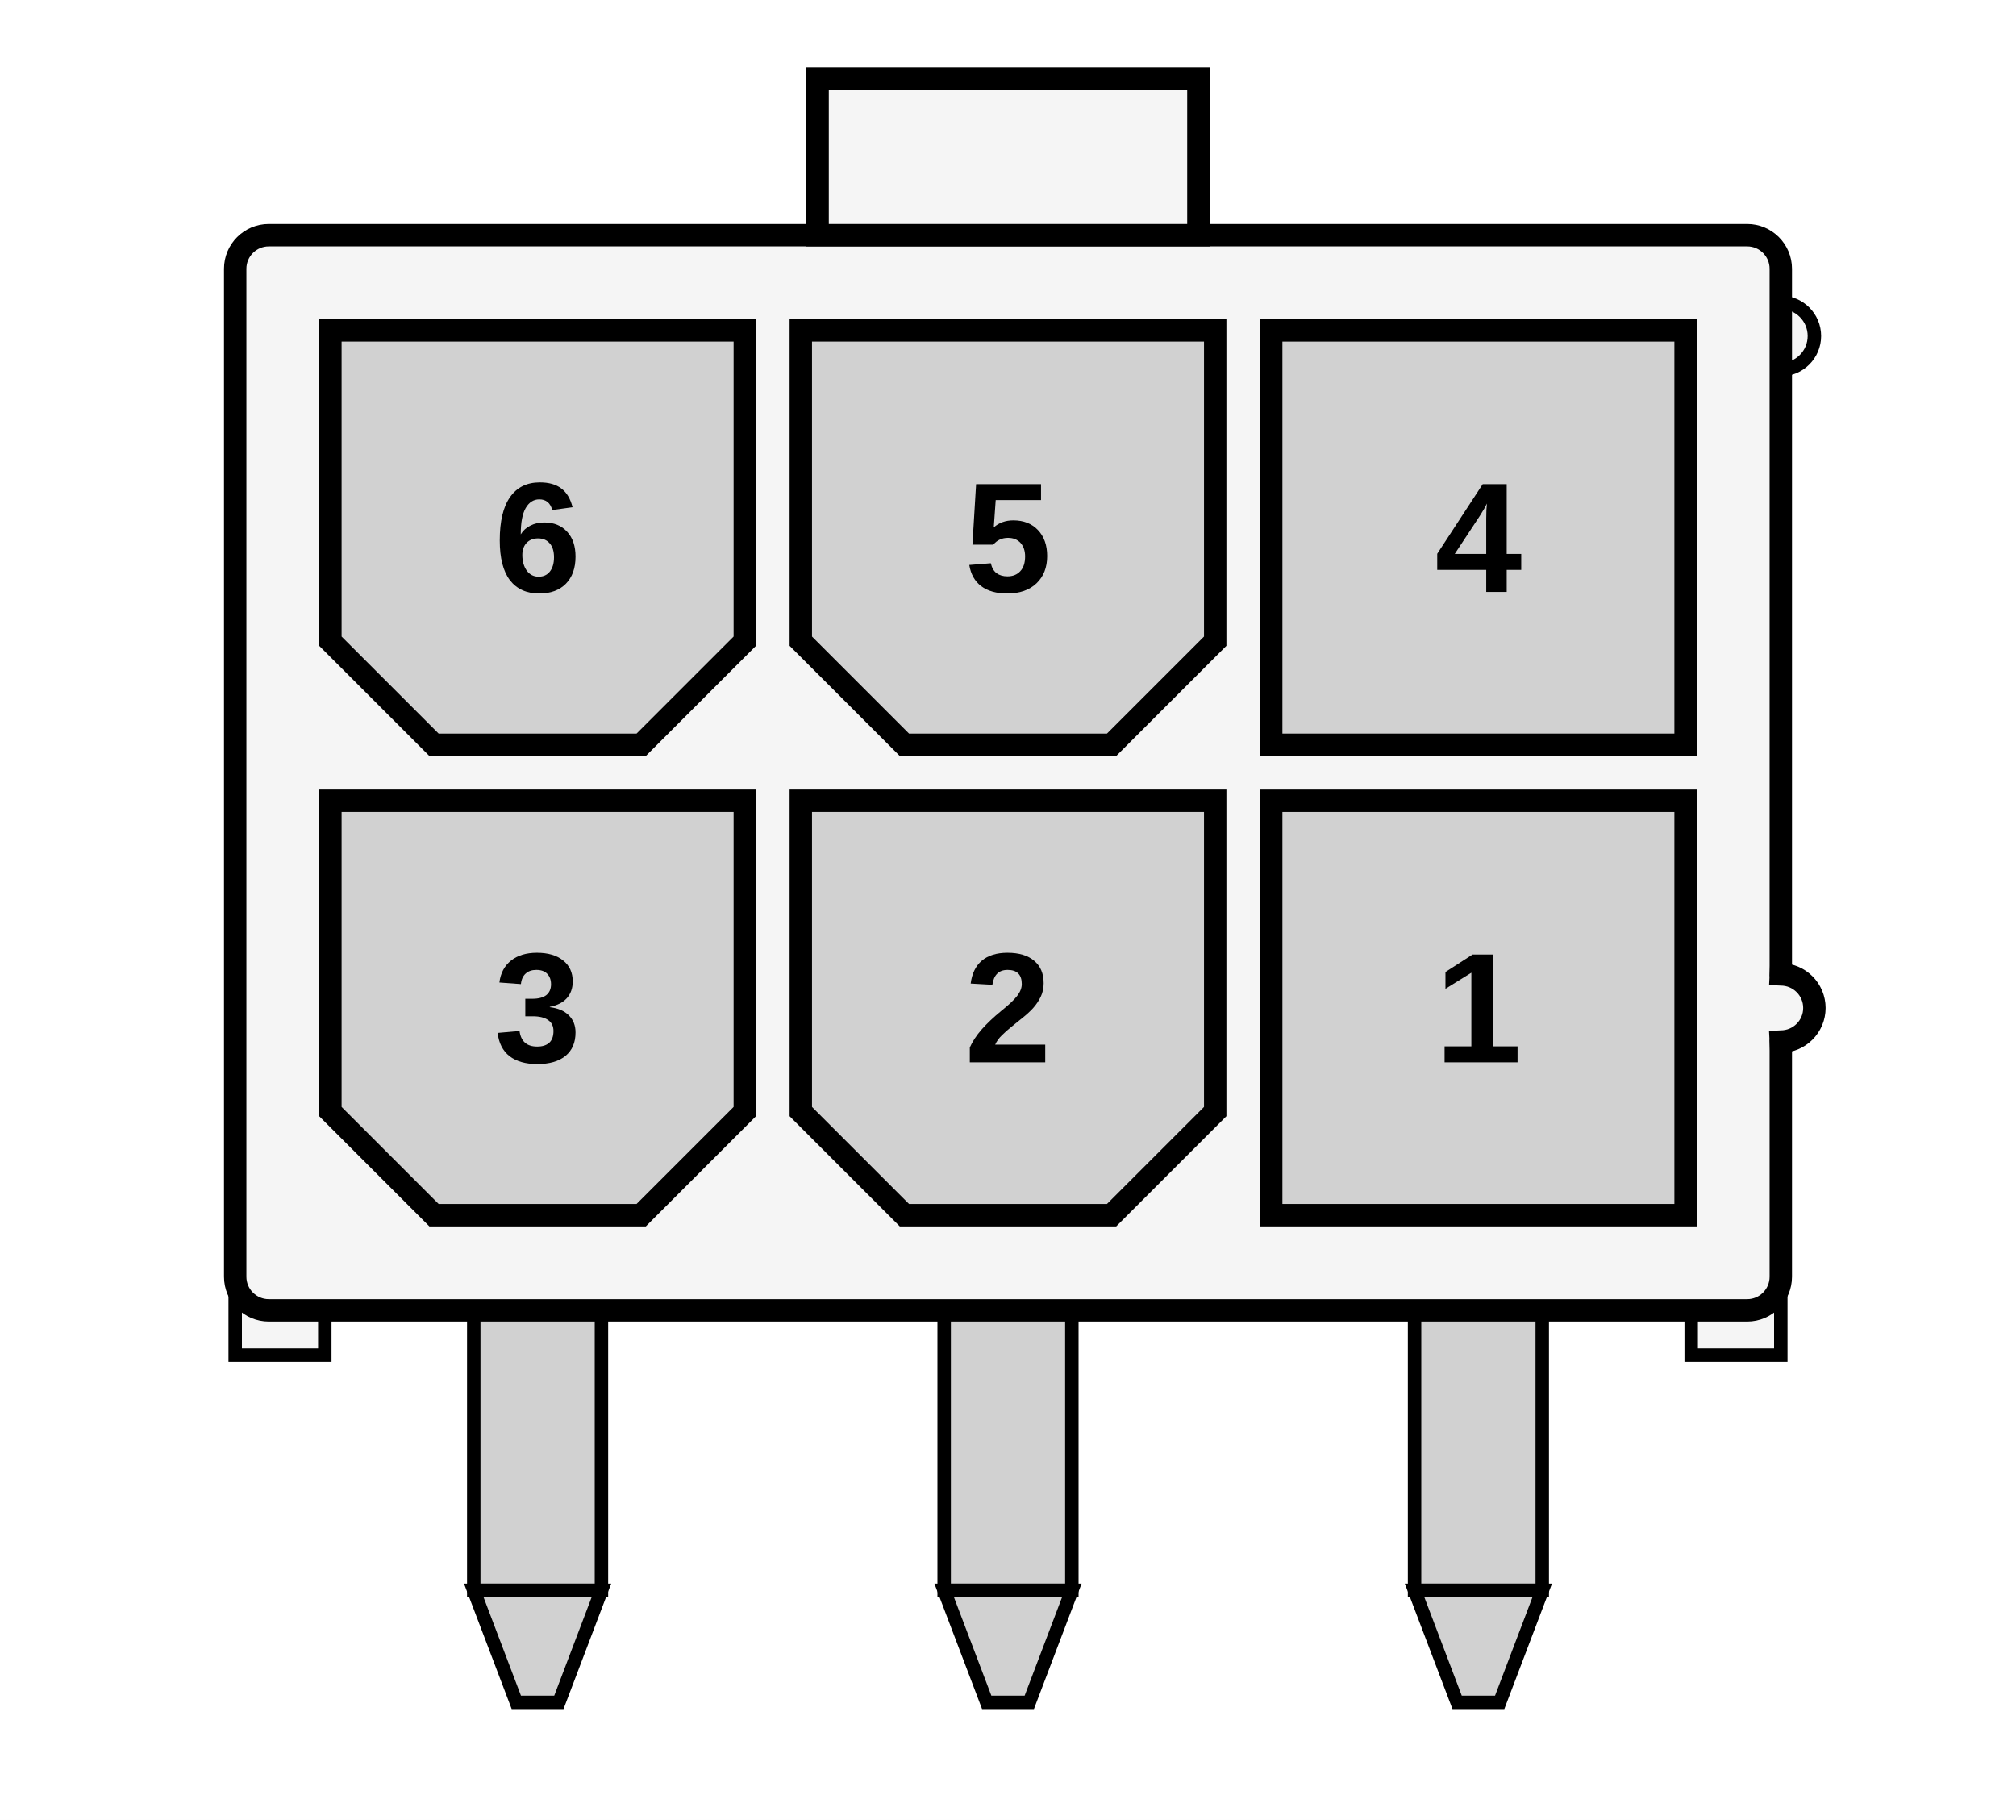
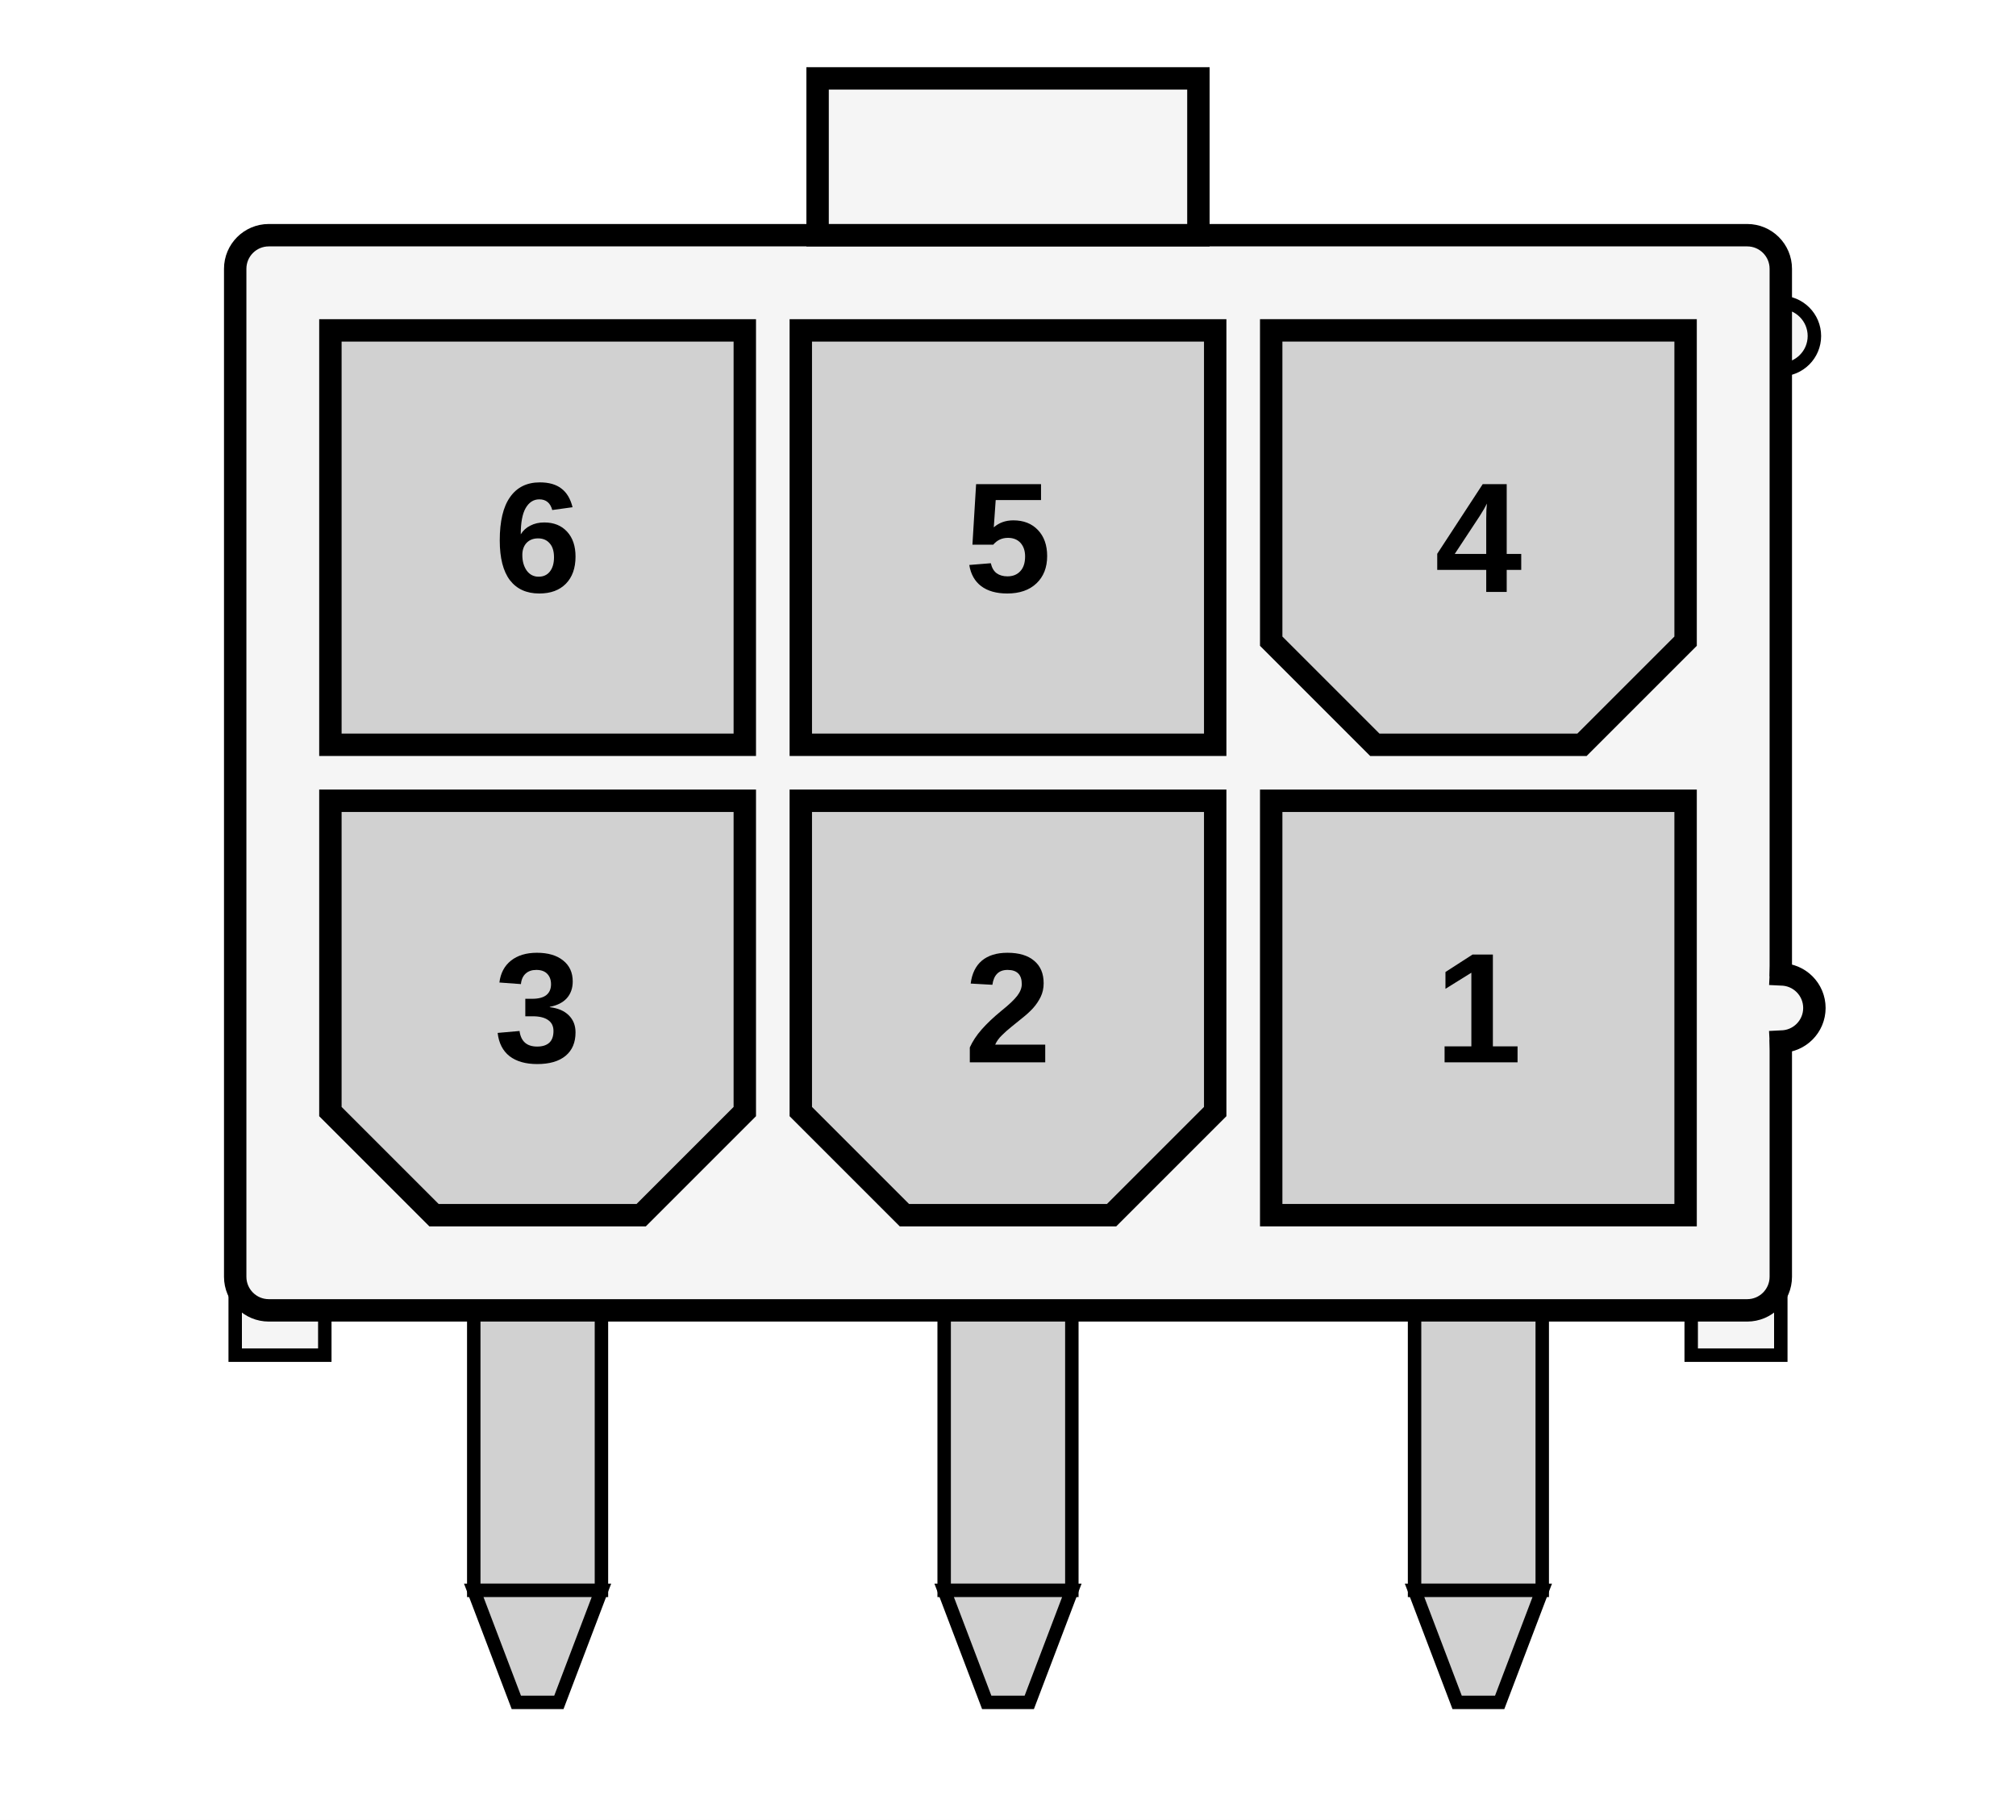
- <svg xmlns="http://www.w3.org/2000/svg" width="360.0" height="325.0" viewBox="0 0 180.0 162.5">
+ <svg xmlns="http://www.w3.org/2000/svg" width="1800.0" height="1625.0" viewBox="0 0 180.0 162.5">
  <defs>
</defs>
  <rect x="0" y="0" width="180.0" height="162.5" stroke="None" stroke-width="0" fill="#ffffff" />
  <rect x="21.0" y="113.0" width="8" height="8" stroke="black" stroke-width="1.2" fill="#f5f5f5" />
  <rect x="151.0" y="113.0" width="8" height="8" stroke="black" stroke-width="1.2" fill="#f5f5f5" />
  <circle cx="159.0" cy="30.0" r="3.0" stroke-dasharray="9.425 9.425" stroke-dashoffset="-14.137" stroke="black" stroke-width="1.2" fill="#f5f5f5" />
  <rect x="126.3" y="117.0" width="11.4" height="25" stroke="black" stroke-width="1.2" fill="#d1d1d1" />
  <path d="M126.3,142.0 L137.7,142.0 L133.9,152.0 L130.1,152.0 L126.3,142.0 Z" stroke="black" stroke-width="1.2" fill="#d1d1d1" />
  <rect x="84.3" y="117.0" width="11.4" height="25" stroke="black" stroke-width="1.2" fill="#d1d1d1" />
  <path d="M84.3,142.0 L95.7,142.0 L91.9,152.0 L88.1,152.0 L84.3,142.0 Z" stroke="black" stroke-width="1.2" fill="#d1d1d1" />
  <rect x="42.3" y="117.0" width="11.4" height="25" stroke="black" stroke-width="1.2" fill="#d1d1d1" />
  <path d="M42.3,142.0 L53.7,142.0 L49.9,152.0 L46.1,152.0 L42.3,142.0 Z" stroke="black" stroke-width="1.2" fill="#d1d1d1" />
  <rect x="21.0" y="21.0" width="138.0" height="96" stroke="black" stroke-width="2" fill="#f5f5f5" rx="3.0" />
  <circle cx="159.0" cy="90.0" r="3.0" stroke-dasharray="9.425 9.425" stroke-dashoffset="-14.137" stroke="black" stroke-width="2" stroke-linecap="square" fill="#f5f5f5" />
  <rect x="113.5" y="71.5" width="37" height="37" stroke="black" stroke-width="2" fill="#d1d1d1" />
  <text x="132.0" y="90.0" font-size="14" font-family="arial" font-weight="bold" text-anchor="middle" dominant-baseline="central">1</text>
  <path d="M71.5,71.5 L108.5,71.5 L108.5,99.25 L99.25,108.5 L80.75,108.5 L71.5,99.25 L71.5,71.5 Z" stroke="black" stroke-width="2" fill="#d1d1d1" />
  <text x="90.0" y="90.0" font-size="14" font-family="arial" font-weight="bold" text-anchor="middle" dominant-baseline="central">2</text>
  <path d="M29.5,71.5 L66.5,71.5 L66.5,99.25 L57.25,108.5 L38.75,108.5 L29.5,99.25 L29.5,71.5 Z" stroke="black" stroke-width="2" fill="#d1d1d1" />
  <text x="48.0" y="90.0" font-size="14" font-family="arial" font-weight="bold" text-anchor="middle" dominant-baseline="central">3</text>
-   <rect x="113.5" y="29.5" width="37" height="37" stroke="black" stroke-width="2" fill="#d1d1d1" />
+   <path d="M113.5,29.5 L150.5,29.5 L150.5,57.25 L141.25,66.5 L122.75,66.5 L113.5,57.25 L113.5,29.5 Z" stroke="black" stroke-width="2" fill="#d1d1d1" />
  <text x="132.0" y="48.0" font-size="14" font-family="arial" font-weight="bold" text-anchor="middle" dominant-baseline="central">4</text>
-   <path d="M71.5,29.5 L108.5,29.5 L108.5,57.25 L99.25,66.5 L80.75,66.5 L71.5,57.25 L71.5,29.5 Z" stroke="black" stroke-width="2" fill="#d1d1d1" />
+   <rect x="71.5" y="29.5" width="37" height="37" stroke="black" stroke-width="2" fill="#d1d1d1" />
  <text x="90.0" y="48.0" font-size="14" font-family="arial" font-weight="bold" text-anchor="middle" dominant-baseline="central">5</text>
-   <path d="M29.5,29.5 L66.5,29.5 L66.5,57.25 L57.25,66.5 L38.75,66.5 L29.5,57.25 L29.5,29.5 Z" stroke="black" stroke-width="2" fill="#d1d1d1" />
+   <rect x="29.5" y="29.5" width="37" height="37" stroke="black" stroke-width="2" fill="#d1d1d1" />
  <text x="48.0" y="48.0" font-size="14" font-family="arial" font-weight="bold" text-anchor="middle" dominant-baseline="central">6</text>
  <rect x="73.0" y="7.0" width="34" height="14" stroke="black" stroke-width="2" fill="#f5f5f5" />
</svg>
